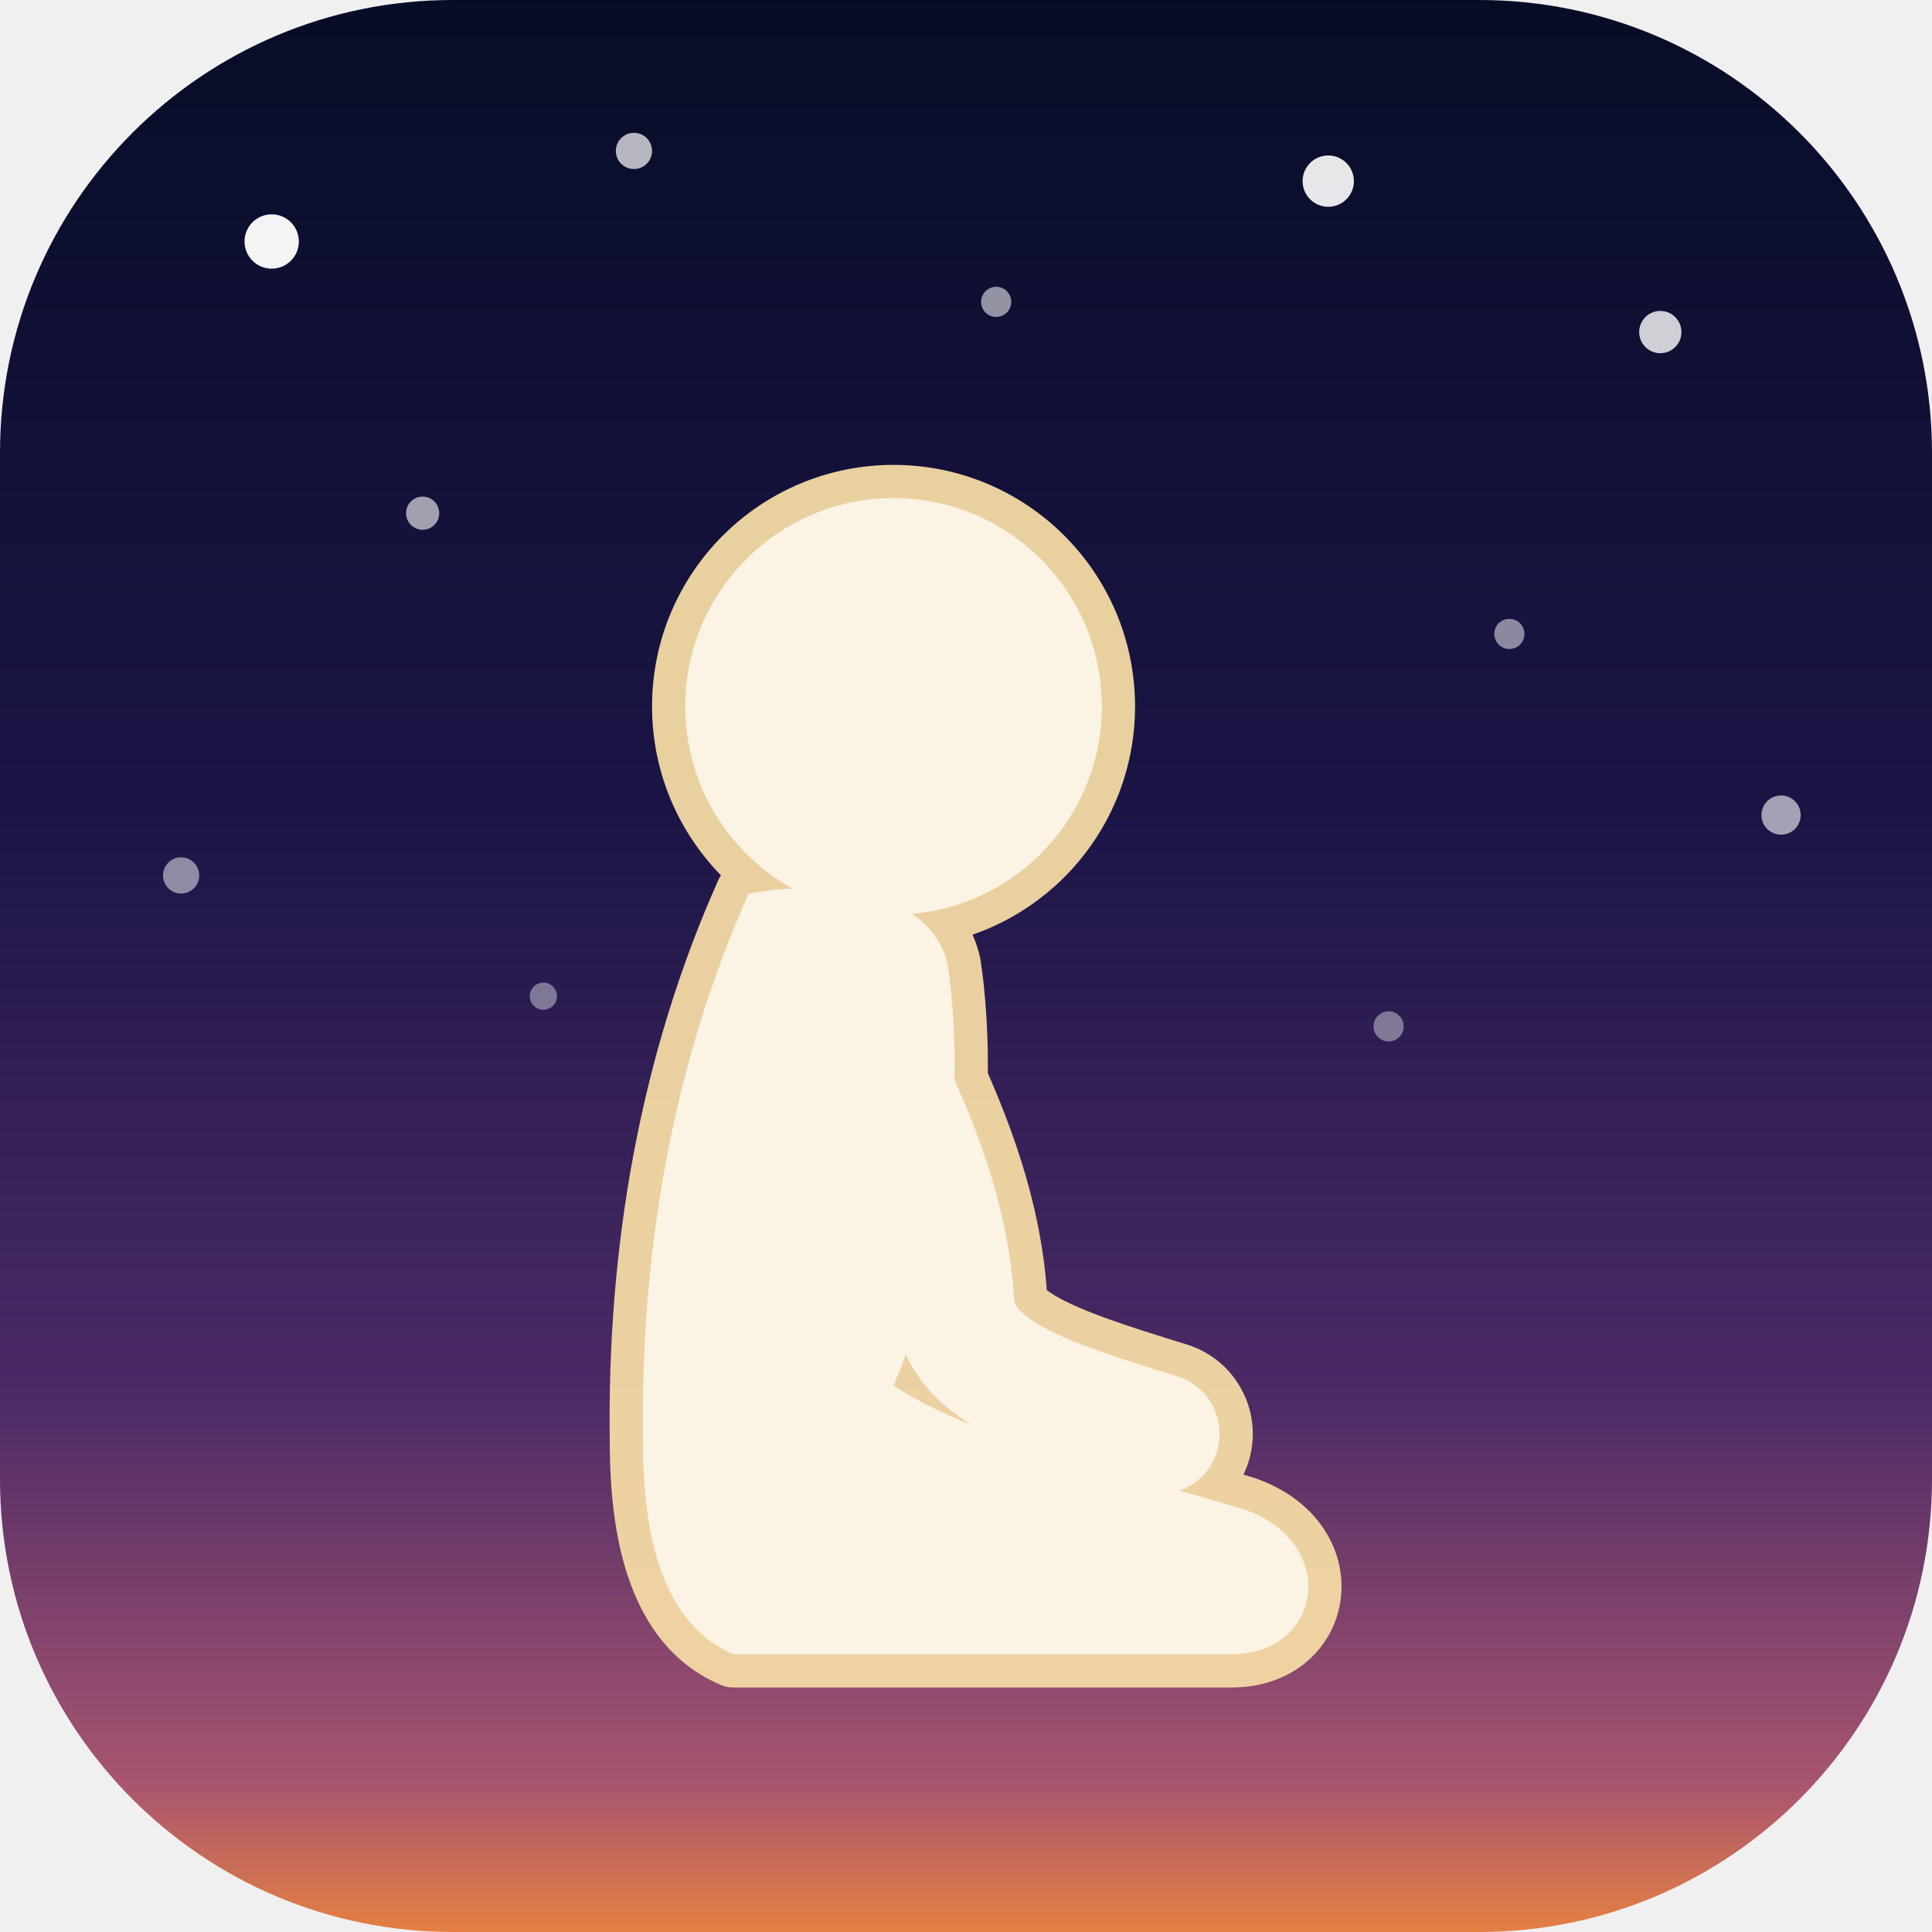
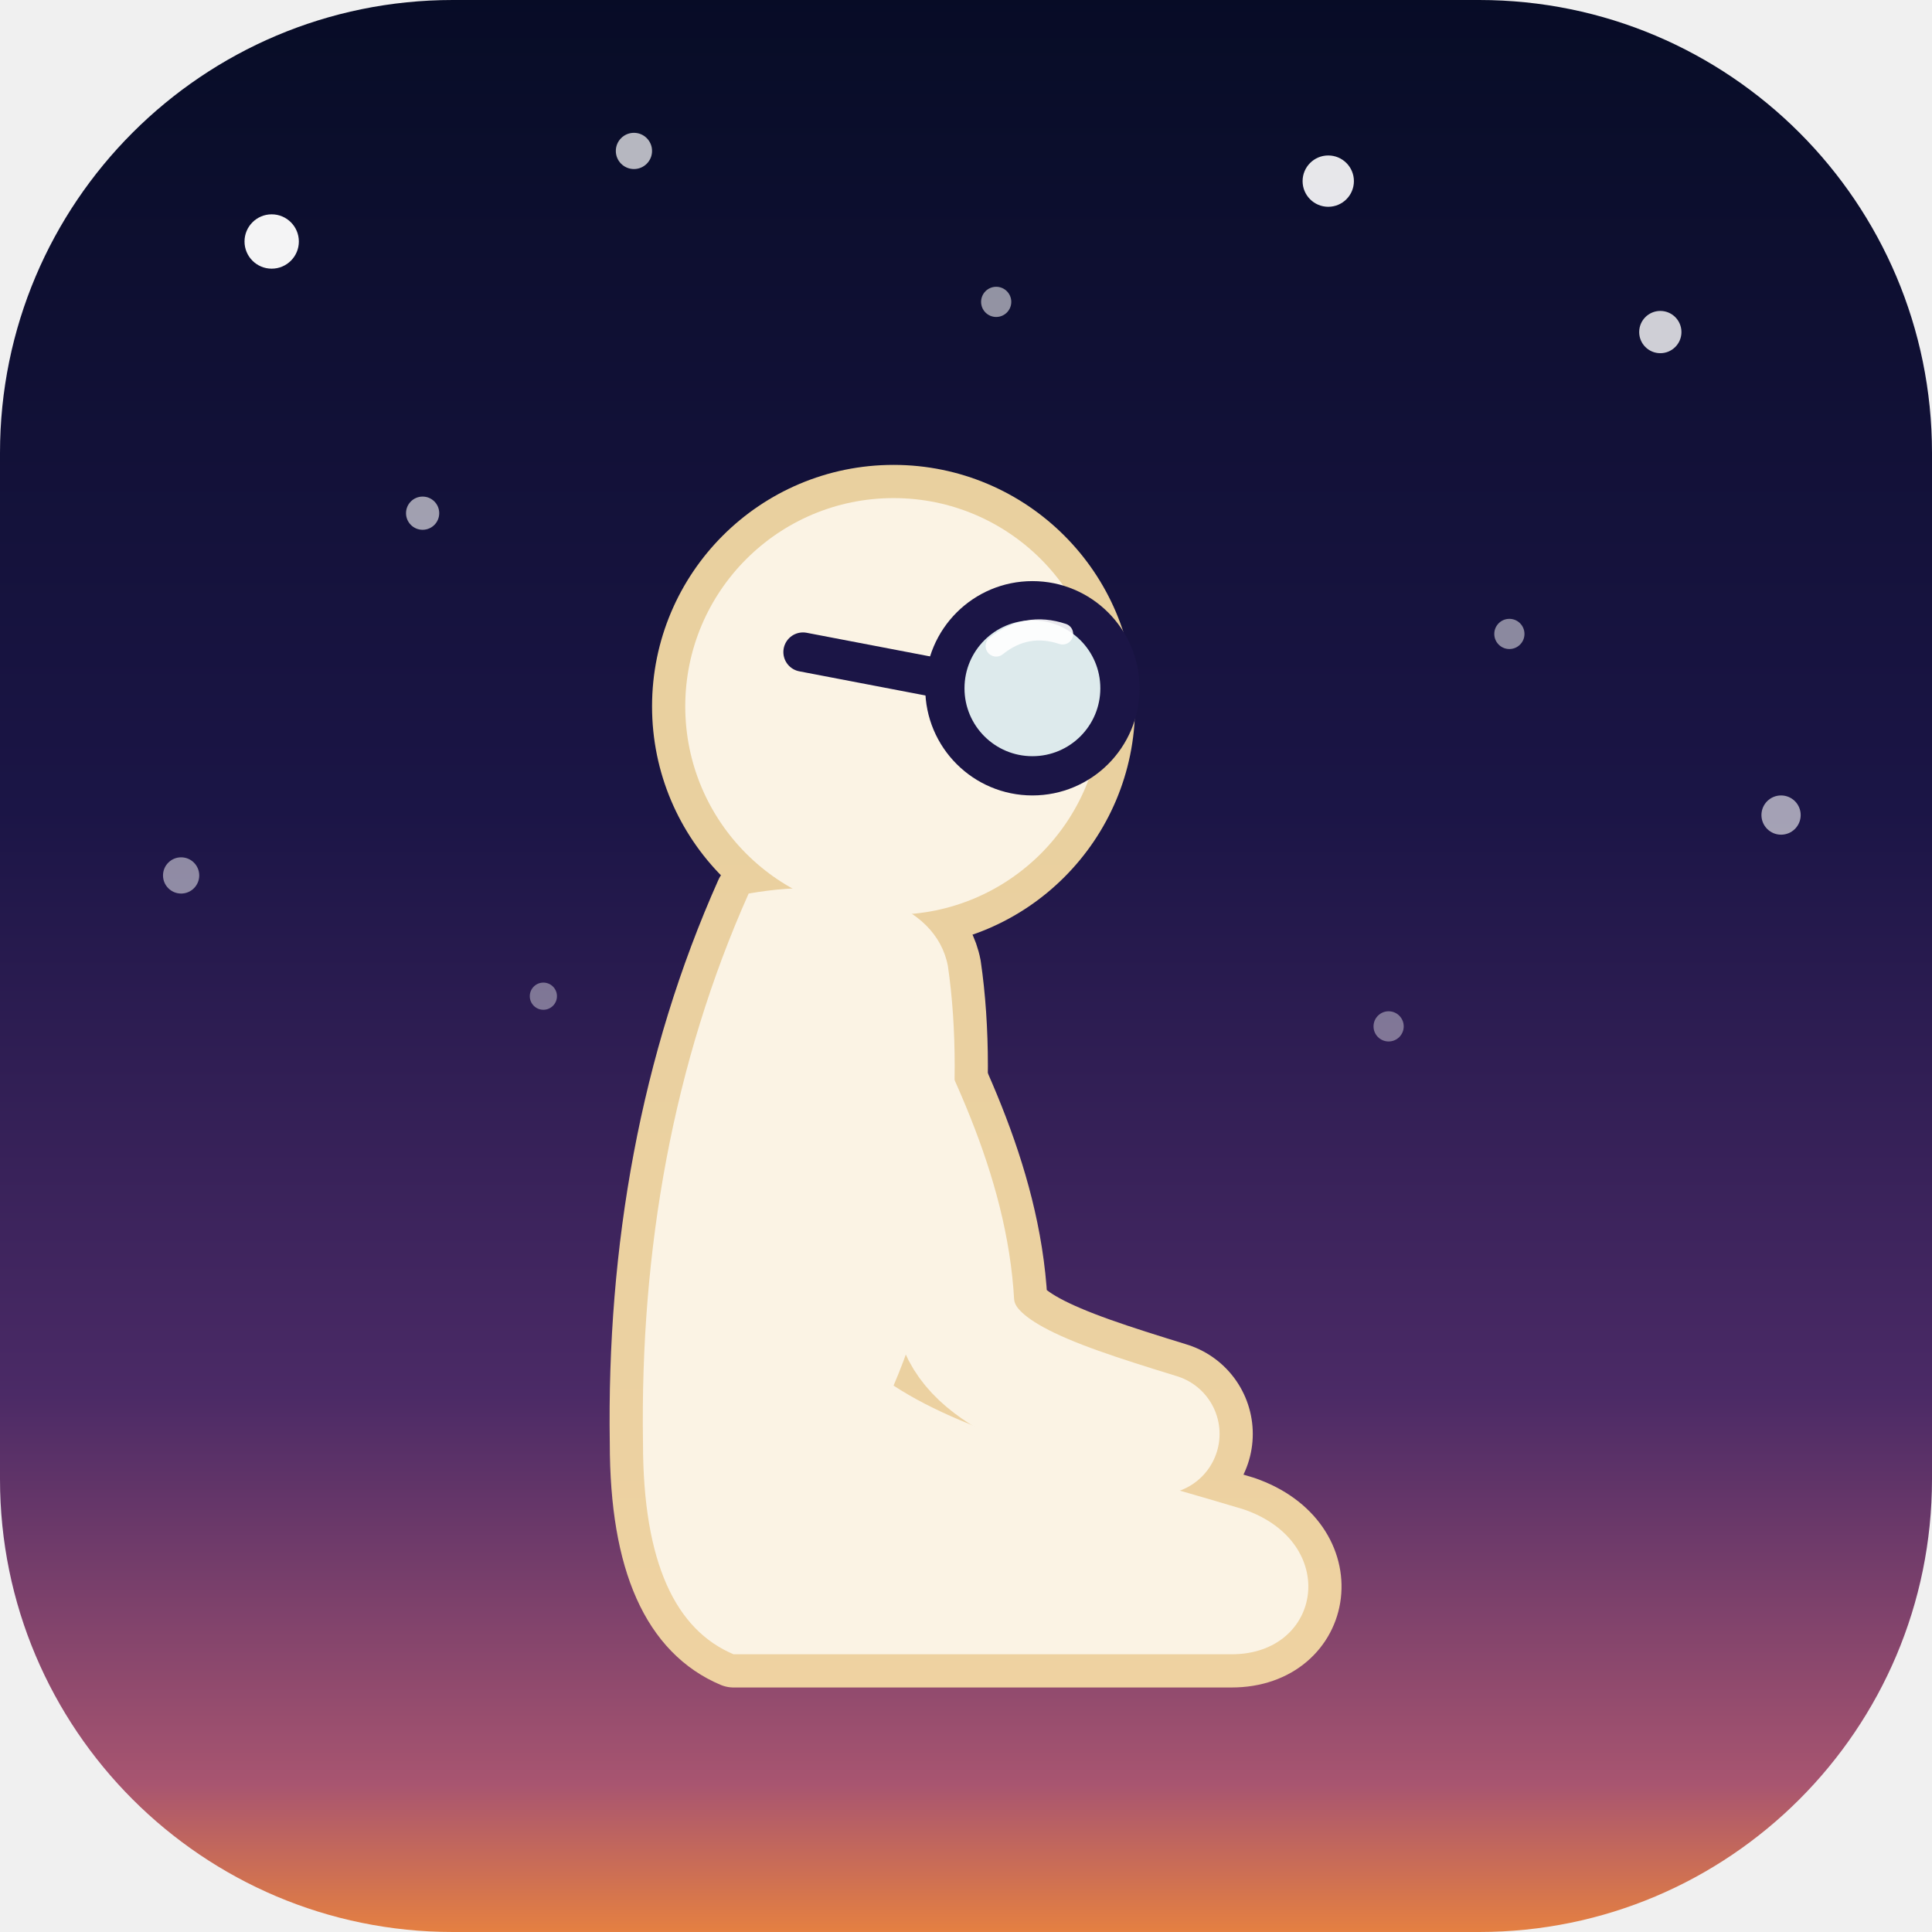
- <svg xmlns="http://www.w3.org/2000/svg" viewBox="0 0 64 64" role="img" aria-label="Seiza">
+ <svg xmlns="http://www.w3.org/2000/svg" viewBox="0 0 64 64" role="img" aria-label="Seiza research">
  <defs>
    <linearGradient id="sky" x1="0" y1="0" x2="0" y2="1">
      <stop offset="0%" stop-color="#070c26" />
      <stop offset="42%" stop-color="#1b1546" />
      <stop offset="72%" stop-color="#4b2a66" />
      <stop offset="92%" stop-color="#a85570" />
      <stop offset="100%" stop-color="#e8823f" />
    </linearGradient>
    <clipPath id="frame">
      <rect width="64" height="64" rx="15" />
    </clipPath>
  </defs>
  <g clip-path="url(#frame)">
    <rect width="64" height="64" fill="url(#sky)" />
    <g fill="#ffffff">
      <circle cx="9" cy="8" r="0.9" opacity="0.95" />
      <circle cx="21" cy="5" r="0.6" opacity="0.7" />
      <circle cx="33" cy="10" r="0.5" opacity="0.55" />
      <circle cx="44" cy="6" r="0.85" opacity="0.9" />
      <circle cx="55" cy="11" r="0.7" opacity="0.8" />
      <circle cx="14" cy="17" r="0.55" opacity="0.6" />
      <circle cx="27" cy="20" r="0.75" opacity="0.75" />
      <circle cx="50" cy="21" r="0.5" opacity="0.5" />
      <circle cx="59" cy="27" r="0.65" opacity="0.6" />
      <circle cx="6" cy="29" r="0.6" opacity="0.5" />
      <circle cx="18" cy="33" r="0.45" opacity="0.4" />
      <circle cx="46" cy="34" r="0.5" opacity="0.4" />
    </g>
    <defs>
      <path id="body" d="M29.8 24.6                C27.3 30.2, 26.2 36.4, 26.3 42.8                C26.3 46.8, 27.4 49, 29.3 49.8                L45.8 49.8                C48.8 49.8, 49.4 46.1, 46.2 45.0                C41.2 43.5, 37.2 42.6, 34.6 40.9                C36.4 36.7, 37.0 31.1, 36.4 27.0                C36.0 24.9, 33.2 24.0, 29.8 24.6 Z" />
      <path id="arm" d="M32.8 27.6 C34.6 31.0, 36.4 34.5, 36.6 38.2 C36.8 40.4, 39.5 41.3, 43.4 42.5" />
    </defs>
    <g transform="translate(-5 5)" stroke-linecap="round" stroke-linejoin="round">
      <g opacity="0.95">
        <g fill="#f3d9a4" stroke="#f3d9a4" stroke-width="2.2">
          <circle cx="34.6" cy="18.4" r="6.9" />
          <use href="#body" />
        </g>
        <use href="#arm" fill="none" stroke="#f3d9a4" stroke-width="6.2" />
      </g>
      <g fill="#fbf3e4">
        <circle cx="34.6" cy="18.4" r="6.9" />
        <use href="#body" />
      </g>
      <use href="#arm" fill="none" stroke="#fbf3e4" stroke-width="4" />
+       <circle cx="39.2" cy="17.8" r="2.9" fill="#8fd3ff" fill-opacity="0.28" />
+       <g fill="none" stroke="#1b1546" stroke-width="1.3">
+         <circle cx="39.2" cy="17.8" r="2.9" />
+         <path d="M36.3 17.5 L31.6 16.6" />
+       </g>
+       <path d="M38.0 16.4 Q39.0 15.6 40.2 16.0" fill="none" stroke="#ffffff" stroke-width="0.7" stroke-linecap="round" opacity="0.9" />
    </g>
  </g>
</svg>
